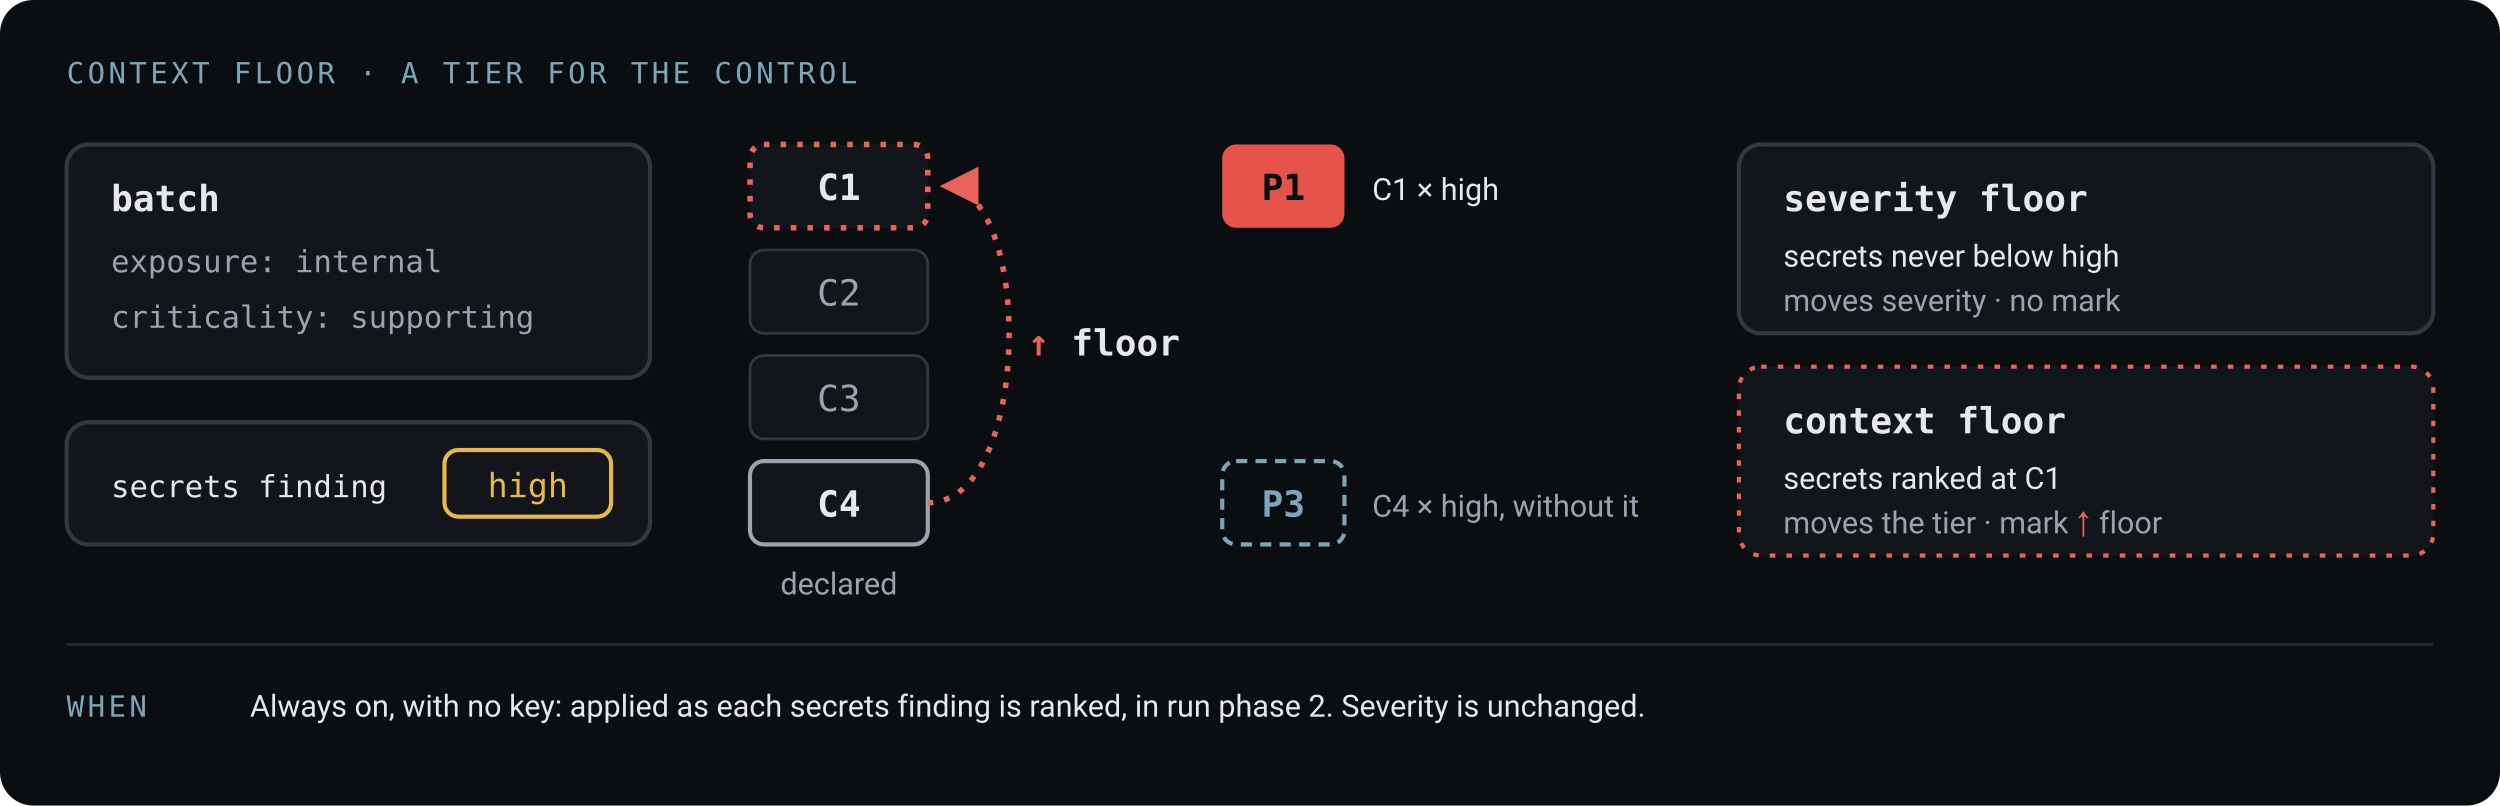
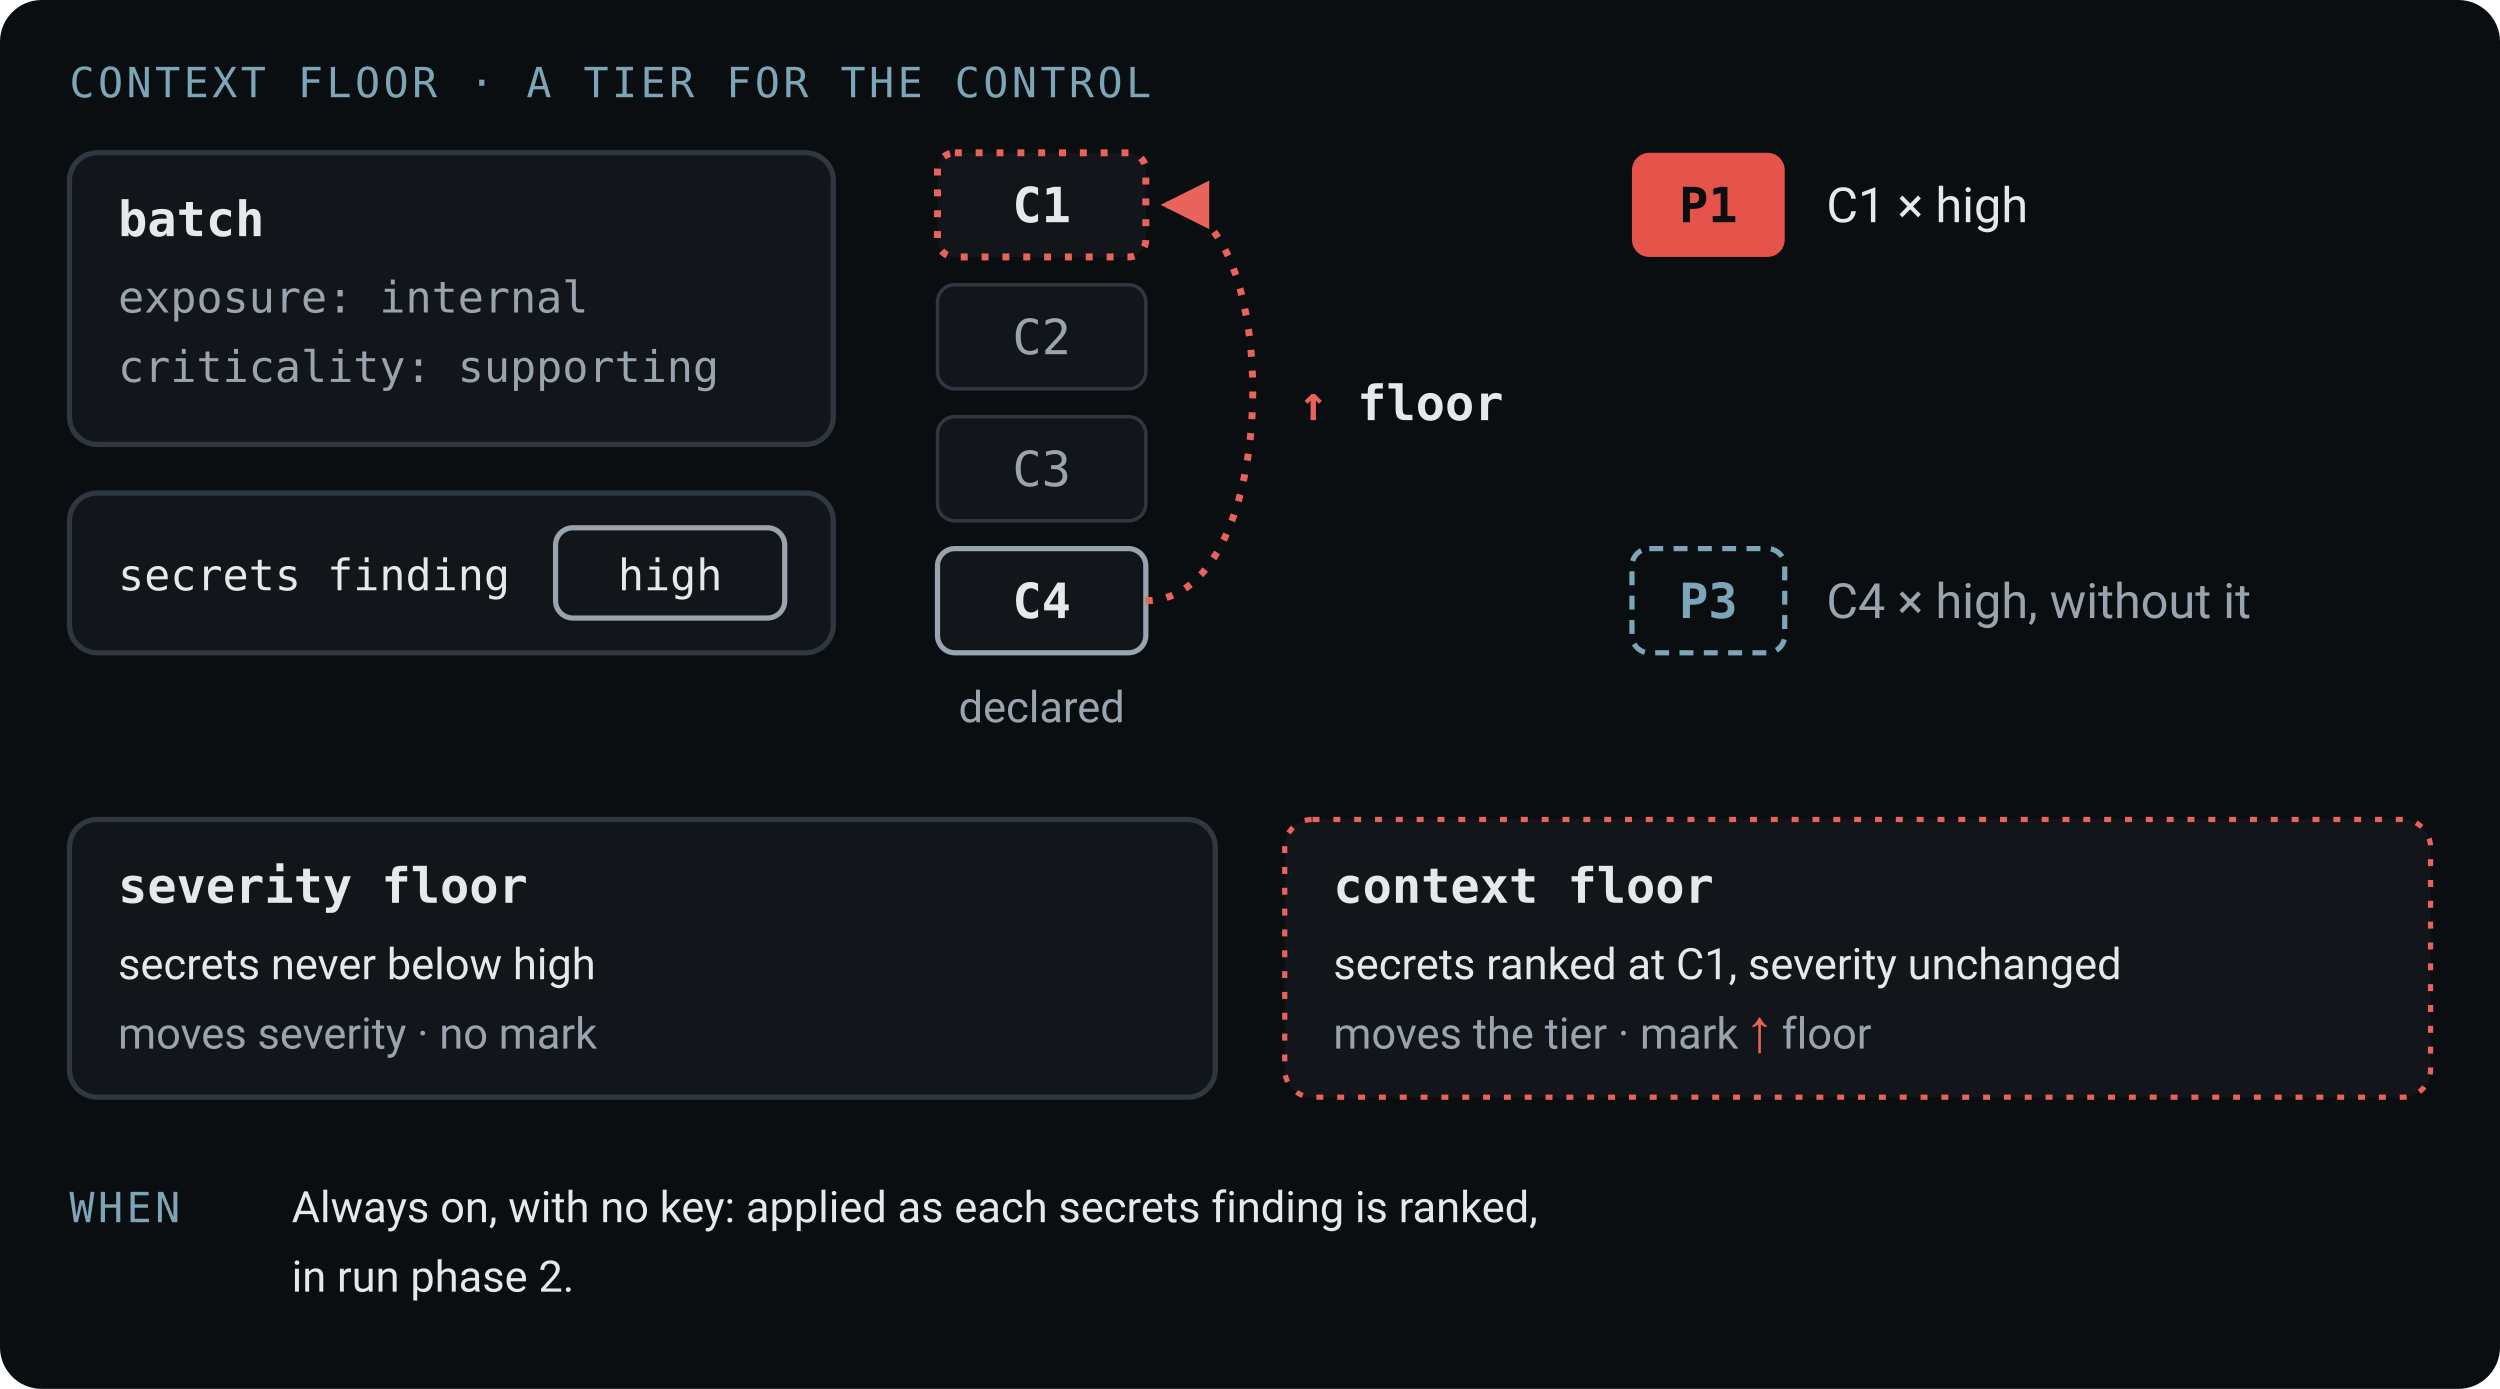
- <svg xmlns="http://www.w3.org/2000/svg" viewBox="0 0 900 290" width="900" height="290" role="img" aria-label="A secrets finding on a component declared internal and supporting is ranked at tier C1 instead of C4, so its band is P1 instead of P3, with its severity unchanged.">
+ <svg xmlns="http://www.w3.org/2000/svg" viewBox="0 0 720 400" width="720" height="400" role="img" aria-label="A secrets finding on a component declared internal and supporting is ranked at tier C1 instead of C4, so its band is P1 instead of P3, with its severity unchanged.">
  <defs>
    <style>
-       text{font-family:'Space Grotesk',system-ui,-apple-system,'Segoe UI',Roboto,Helvetica,Arial,sans-serif;fill:#E6E8EA;font-size:13px}
+       text{font-family:'Space Grotesk',system-ui,-apple-system,'Segoe UI',Roboto,Helvetica,Arial,sans-serif;fill:#E6E8EA;font-size:14px}
      .m{font-family:'JetBrains Mono',ui-monospace,SFMono-Regular,Menlo,Consolas,monospace}
-       .e{font-family:'JetBrains Mono',ui-monospace,SFMono-Regular,Menlo,Consolas,monospace;font-size:10.5px;letter-spacing:1.2px;fill:#7CA6B8}
-       .mu{fill:#9AA4AE}.sm{font-size:11px}.h{font-size:12px}.b{font-weight:700}.c{text-anchor:middle}
-       .shi{fill:#E8B84B}
+       .e{font-family:'JetBrains Mono',ui-monospace,SFMono-Regular,Menlo,Consolas,monospace;font-size:12px;letter-spacing:1px;fill:#7CA6B8}
+       .mu{fill:#9AA4AE}.sm{font-size:12.5px}.b{font-weight:700}.c{text-anchor:middle}
      .box{fill:#12161B;stroke:#2F3841;stroke-width:1.5}
+       .sev{fill:#12161B;stroke:#9AA4AE;stroke-width:1.5}
      .bfl{fill:#12161B;stroke:#E9635B;stroke-width:1.5;stroke-dasharray:2 4}
      .tier{fill:#12161B;stroke:#2F3841;stroke-width:1}
      .tu{fill:#E9635B}
    </style>
    <marker id="u" viewBox="0 0 8 8" refX="7" refY="4" markerWidth="7" markerHeight="7" orient="auto">
      <path d="M0 0L8 4L0 8z" fill="#E9635B" />
    </marker>
  </defs>
-   <rect width="900" height="290" rx="12" fill="#0B0E11" />
-   <text class="e" x="24" y="30">CONTEXT FLOOR · A TIER FOR THE CONTROL</text>
-   <rect class="box" x="24" y="52" width="210" height="84" rx="8" />
-   <text class="m b" x="40" y="76">batch</text>
-   <text class="m sm mu" x="40" y="98">exposure: internal</text>
-   <text class="m sm mu" x="40" y="118">criticality: supporting</text>
-   <rect class="box" x="24" y="152" width="210" height="44" rx="8" />
-   <text class="m sm" x="40" y="179">secrets finding</text>
-   <rect x="160" y="162" width="60" height="24" rx="5" fill="#12161B" stroke="#E8B84B" stroke-width="1.5" />
-   <text class="m h c shi" x="190" y="179">high</text>
-   <rect class="bfl" x="270" y="52" width="64" height="30" rx="5" style="stroke-width:2" />
-   <text class="m b c" x="302" y="72">C1</text>
-   <rect class="tier" x="270" y="90" width="64" height="30" rx="5" />
-   <text class="m c mu" x="302" y="110">C2</text>
-   <rect class="tier" x="270" y="128" width="64" height="30" rx="5" />
-   <text class="m c mu" x="302" y="148">C3</text>
-   <rect class="box" x="270" y="166" width="64" height="30" rx="5" style="stroke:#9AA4AE" />
-   <text class="m b c" x="302" y="186">C4</text>
-   <text class="sm mu c" x="302" y="214">declared</text>
-   <path d="M334 181C372 181 372 67 340 67" fill="none" stroke="#E9635B" stroke-width="2" stroke-dasharray="2 4" marker-end="url(#u)" />
-   <text class="m b" x="370" y="128">
+   <rect width="720" height="400" rx="12" fill="#0B0E11" />
+   <text class="e" x="20" y="28">CONTEXT FLOOR · A TIER FOR THE CONTROL</text>
+   <rect class="box" x="20" y="44" width="220" height="84" rx="8" />
+   <text class="m b" x="34" y="68">batch</text>
+   <text class="m sm mu" x="34" y="90">exposure: internal</text>
+   <text class="m sm mu" x="34" y="110">criticality: supporting</text>
+   <rect class="box" x="20" y="142" width="220" height="46" rx="8" />
+   <text class="m sm" x="34" y="170">secrets finding</text>
+   <rect class="sev" x="160" y="152" width="66" height="26" rx="5" />
+   <text class="m sm c" x="193" y="170">high</text>
+   <rect class="bfl" x="270" y="44" width="60" height="30" rx="5" style="stroke-width:2" />
+   <text class="m b c" x="300" y="64">C1</text>
+   <rect class="tier" x="270" y="82" width="60" height="30" rx="5" />
+   <text class="m c mu" x="300" y="102">C2</text>
+   <rect class="tier" x="270" y="120" width="60" height="30" rx="5" />
+   <text class="m c mu" x="300" y="140">C3</text>
+   <rect class="box" x="270" y="158" width="60" height="30" rx="5" style="stroke:#9AA4AE" />
+   <text class="m b c" x="300" y="178">C4</text>
+   <text class="sm mu c" x="300" y="208">declared</text>
+   <path d="M330 173C370 173 370 59 336 59" fill="none" stroke="#E9635B" stroke-width="2" stroke-dasharray="2 4" marker-end="url(#u)" />
+   <text class="m b" x="374" y="121">
    <tspan class="tu">↑</tspan> floor</text>
-   <rect x="440" y="52" width="44" height="30" rx="5" fill="#E5534B" />
-   <text class="m b c" x="462" y="72" style="fill:#0B0E11">P1</text>
-   <text class="sm" x="494" y="72">C1 × high</text>
-   <rect x="440" y="166" width="44" height="30" rx="5" fill="none" stroke="#7CA6B8" stroke-width="1.5" stroke-dasharray="4 3" />
-   <text class="m b c" x="462" y="186" style="fill:#7CA6B8">P3</text>
-   <text class="sm mu" x="494" y="186">C4 × high, without it</text>
-   <rect class="box" x="626" y="52" width="250" height="68" rx="8" />
-   <text class="m b" x="642" y="76">severity floor</text>
-   <text class="sm" x="642" y="96">secrets never below high</text>
-   <text class="sm mu" x="642" y="112">moves severity · no mark</text>
-   <rect class="bfl" x="626" y="132" width="250" height="68" rx="8" />
-   <text class="m b" x="642" y="156">context floor</text>
-   <text class="sm" x="642" y="176">secrets ranked at C1</text>
-   <text class="sm mu" x="642" y="192">moves the tier · mark <tspan class="tu">↑</tspan> floor</text>
-   <path d="M24 232H876" stroke="#232A31" stroke-width="1" />
-   <text class="e" x="24" y="258">WHEN</text>
-   <text class="sm" x="90" y="258">Always on, with no key: applied as each secrets finding is ranked, in run phase 2. Severity is unchanged.</text>
+   <rect x="470" y="44" width="44" height="30" rx="5" fill="#E5534B" />
+   <text class="m b c" x="492" y="64" style="fill:#0B0E11">P1</text>
+   <text x="526" y="64">C1 × high</text>
+   <rect x="470" y="158" width="44" height="30" rx="5" fill="none" stroke="#7CA6B8" stroke-width="1.5" stroke-dasharray="4 3" />
+   <text class="m b c" x="492" y="178" style="fill:#7CA6B8">P3</text>
+   <text class="mu" x="526" y="178">C4 × high, without it</text>
+   <rect class="box" x="20" y="236" width="330" height="80" rx="8" />
+   <text class="m b" x="34" y="260">severity floor</text>
+   <text class="sm" x="34" y="282">secrets never below high</text>
+   <text class="sm mu" x="34" y="302">moves severity · no mark</text>
+   <rect class="bfl" x="370" y="236" width="330" height="80" rx="8" />
+   <text class="m b" x="384" y="260">context floor</text>
+   <text class="sm" x="384" y="282">secrets ranked at C1, severity unchanged</text>
+   <text class="sm mu" x="384" y="302">moves the tier · mark <tspan class="tu">↑</tspan> floor</text>
+   <text class="e" x="20" y="352">WHEN</text>
+   <text class="sm" x="84" y="352">Always on, with no key: applied as each secrets finding is ranked,</text>
+   <text class="sm" x="84" y="372">in run phase 2.</text>
</svg>
